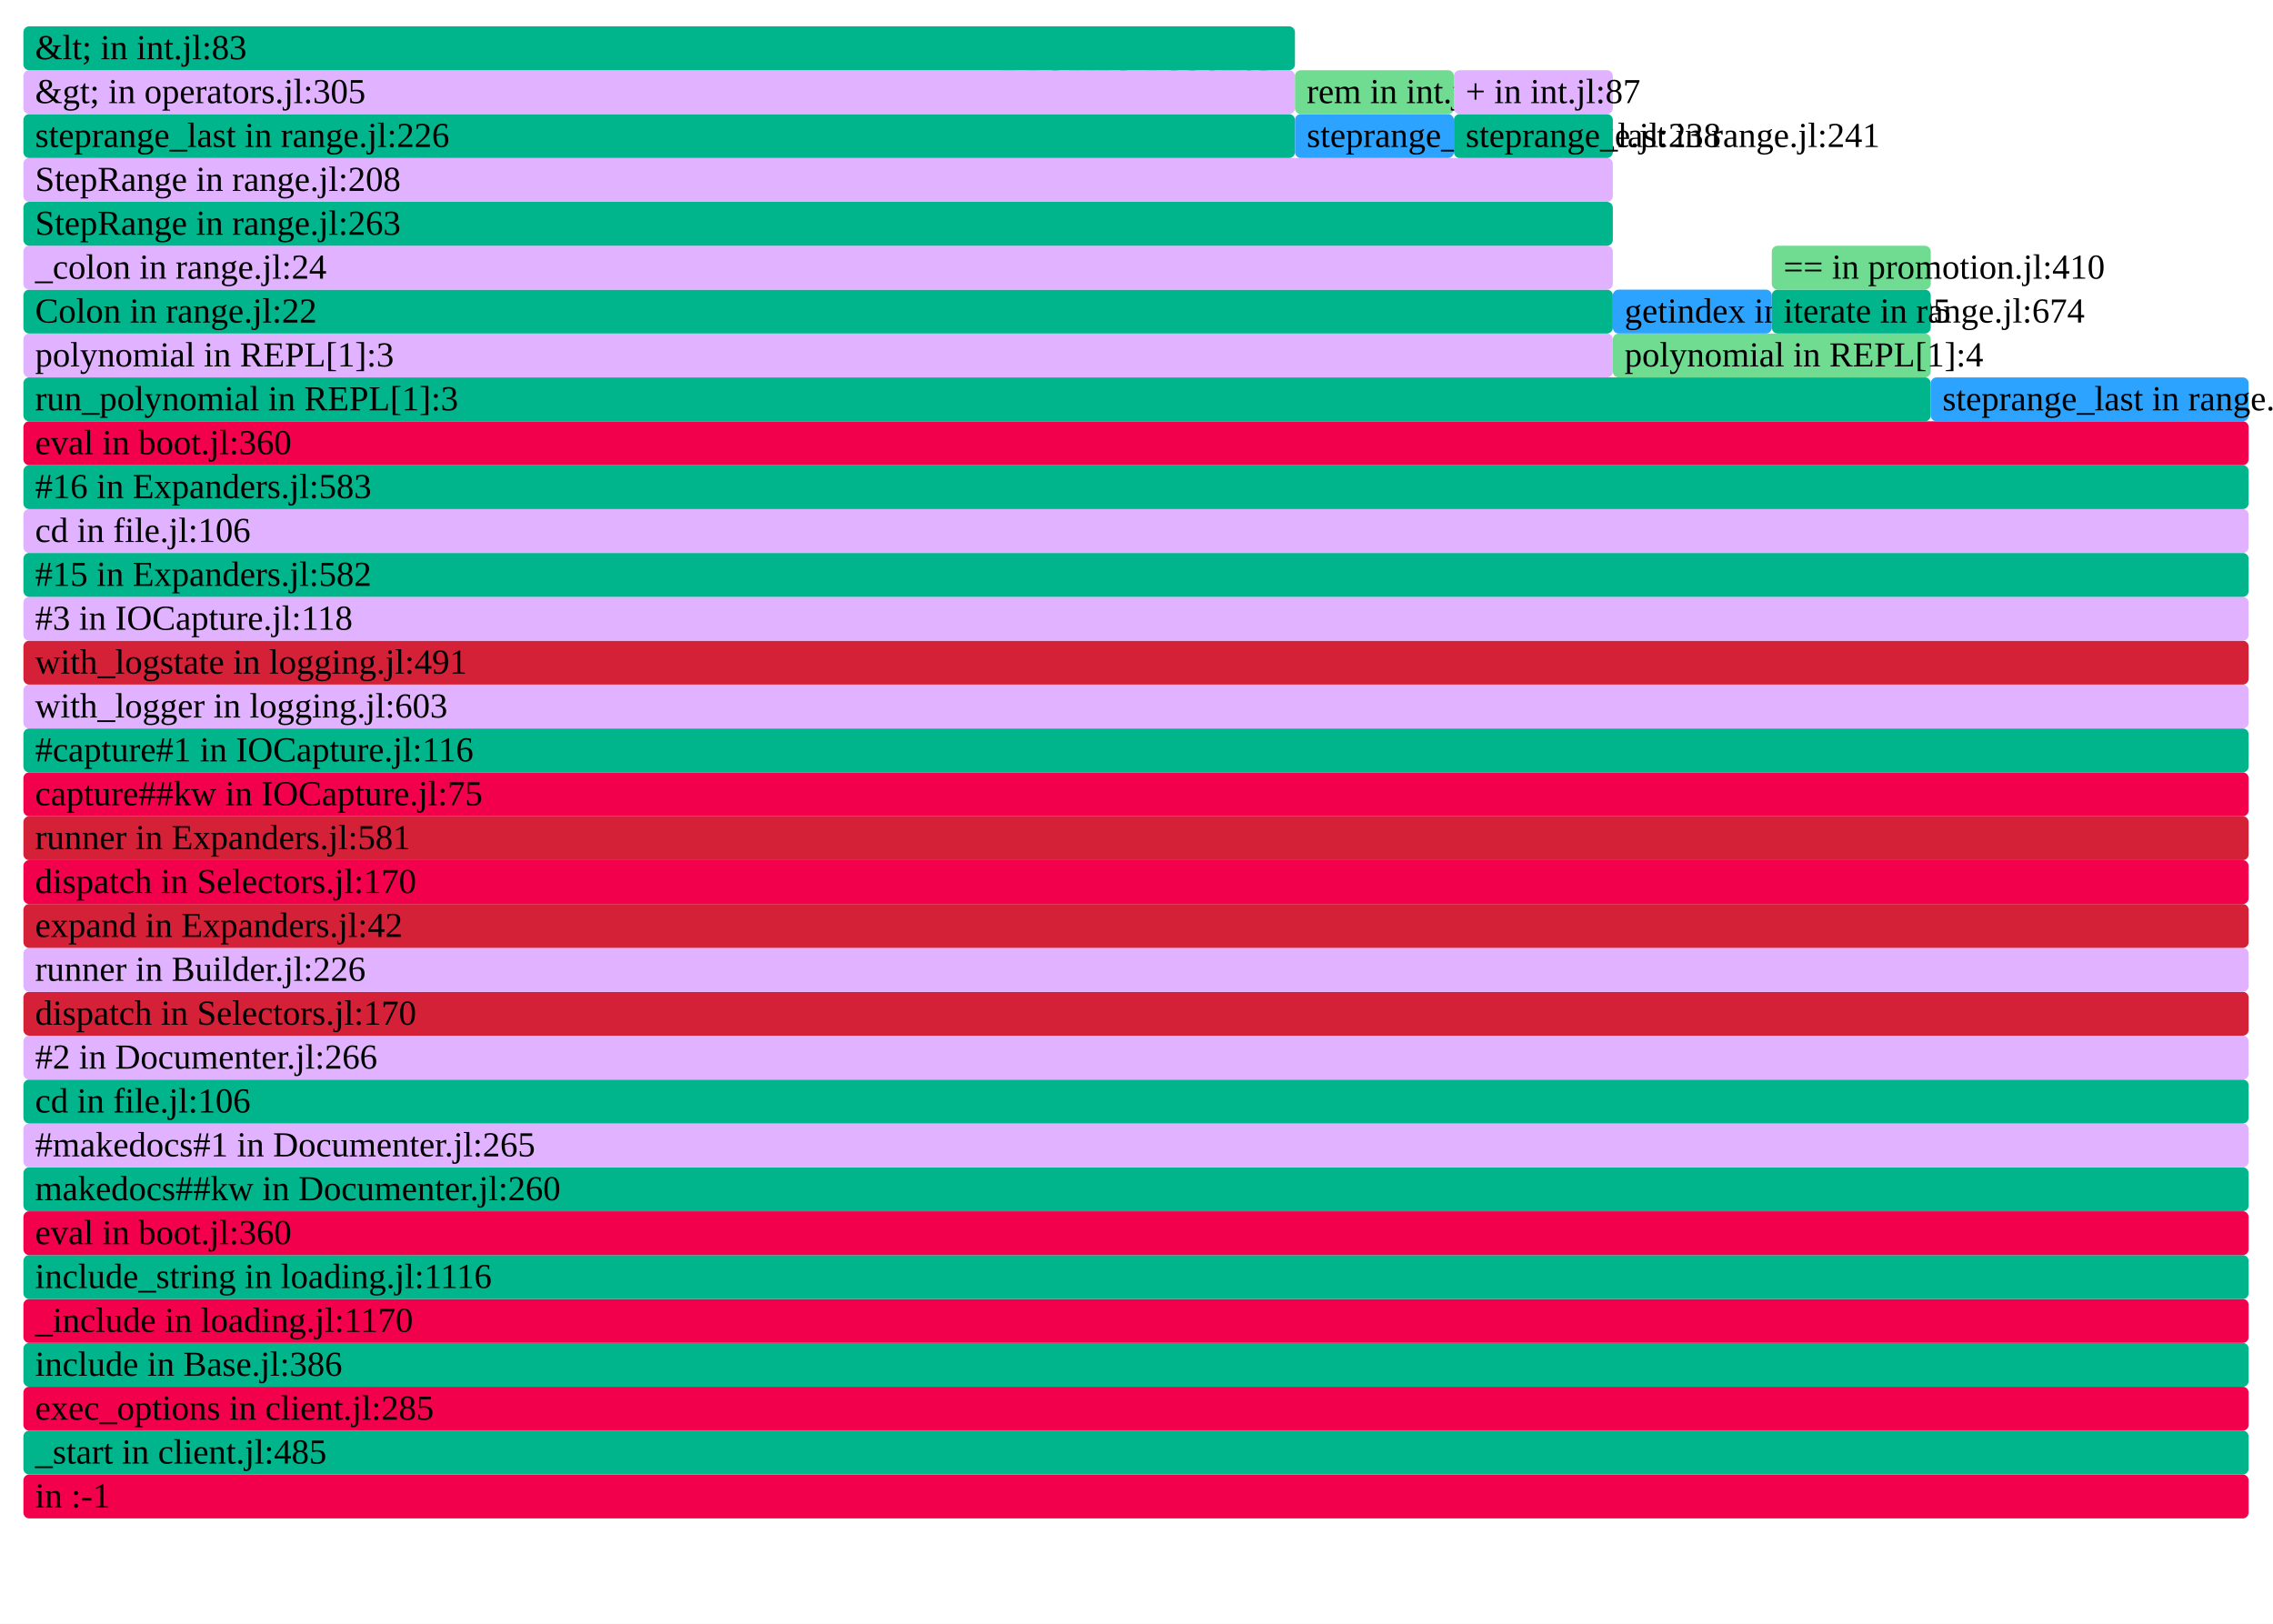
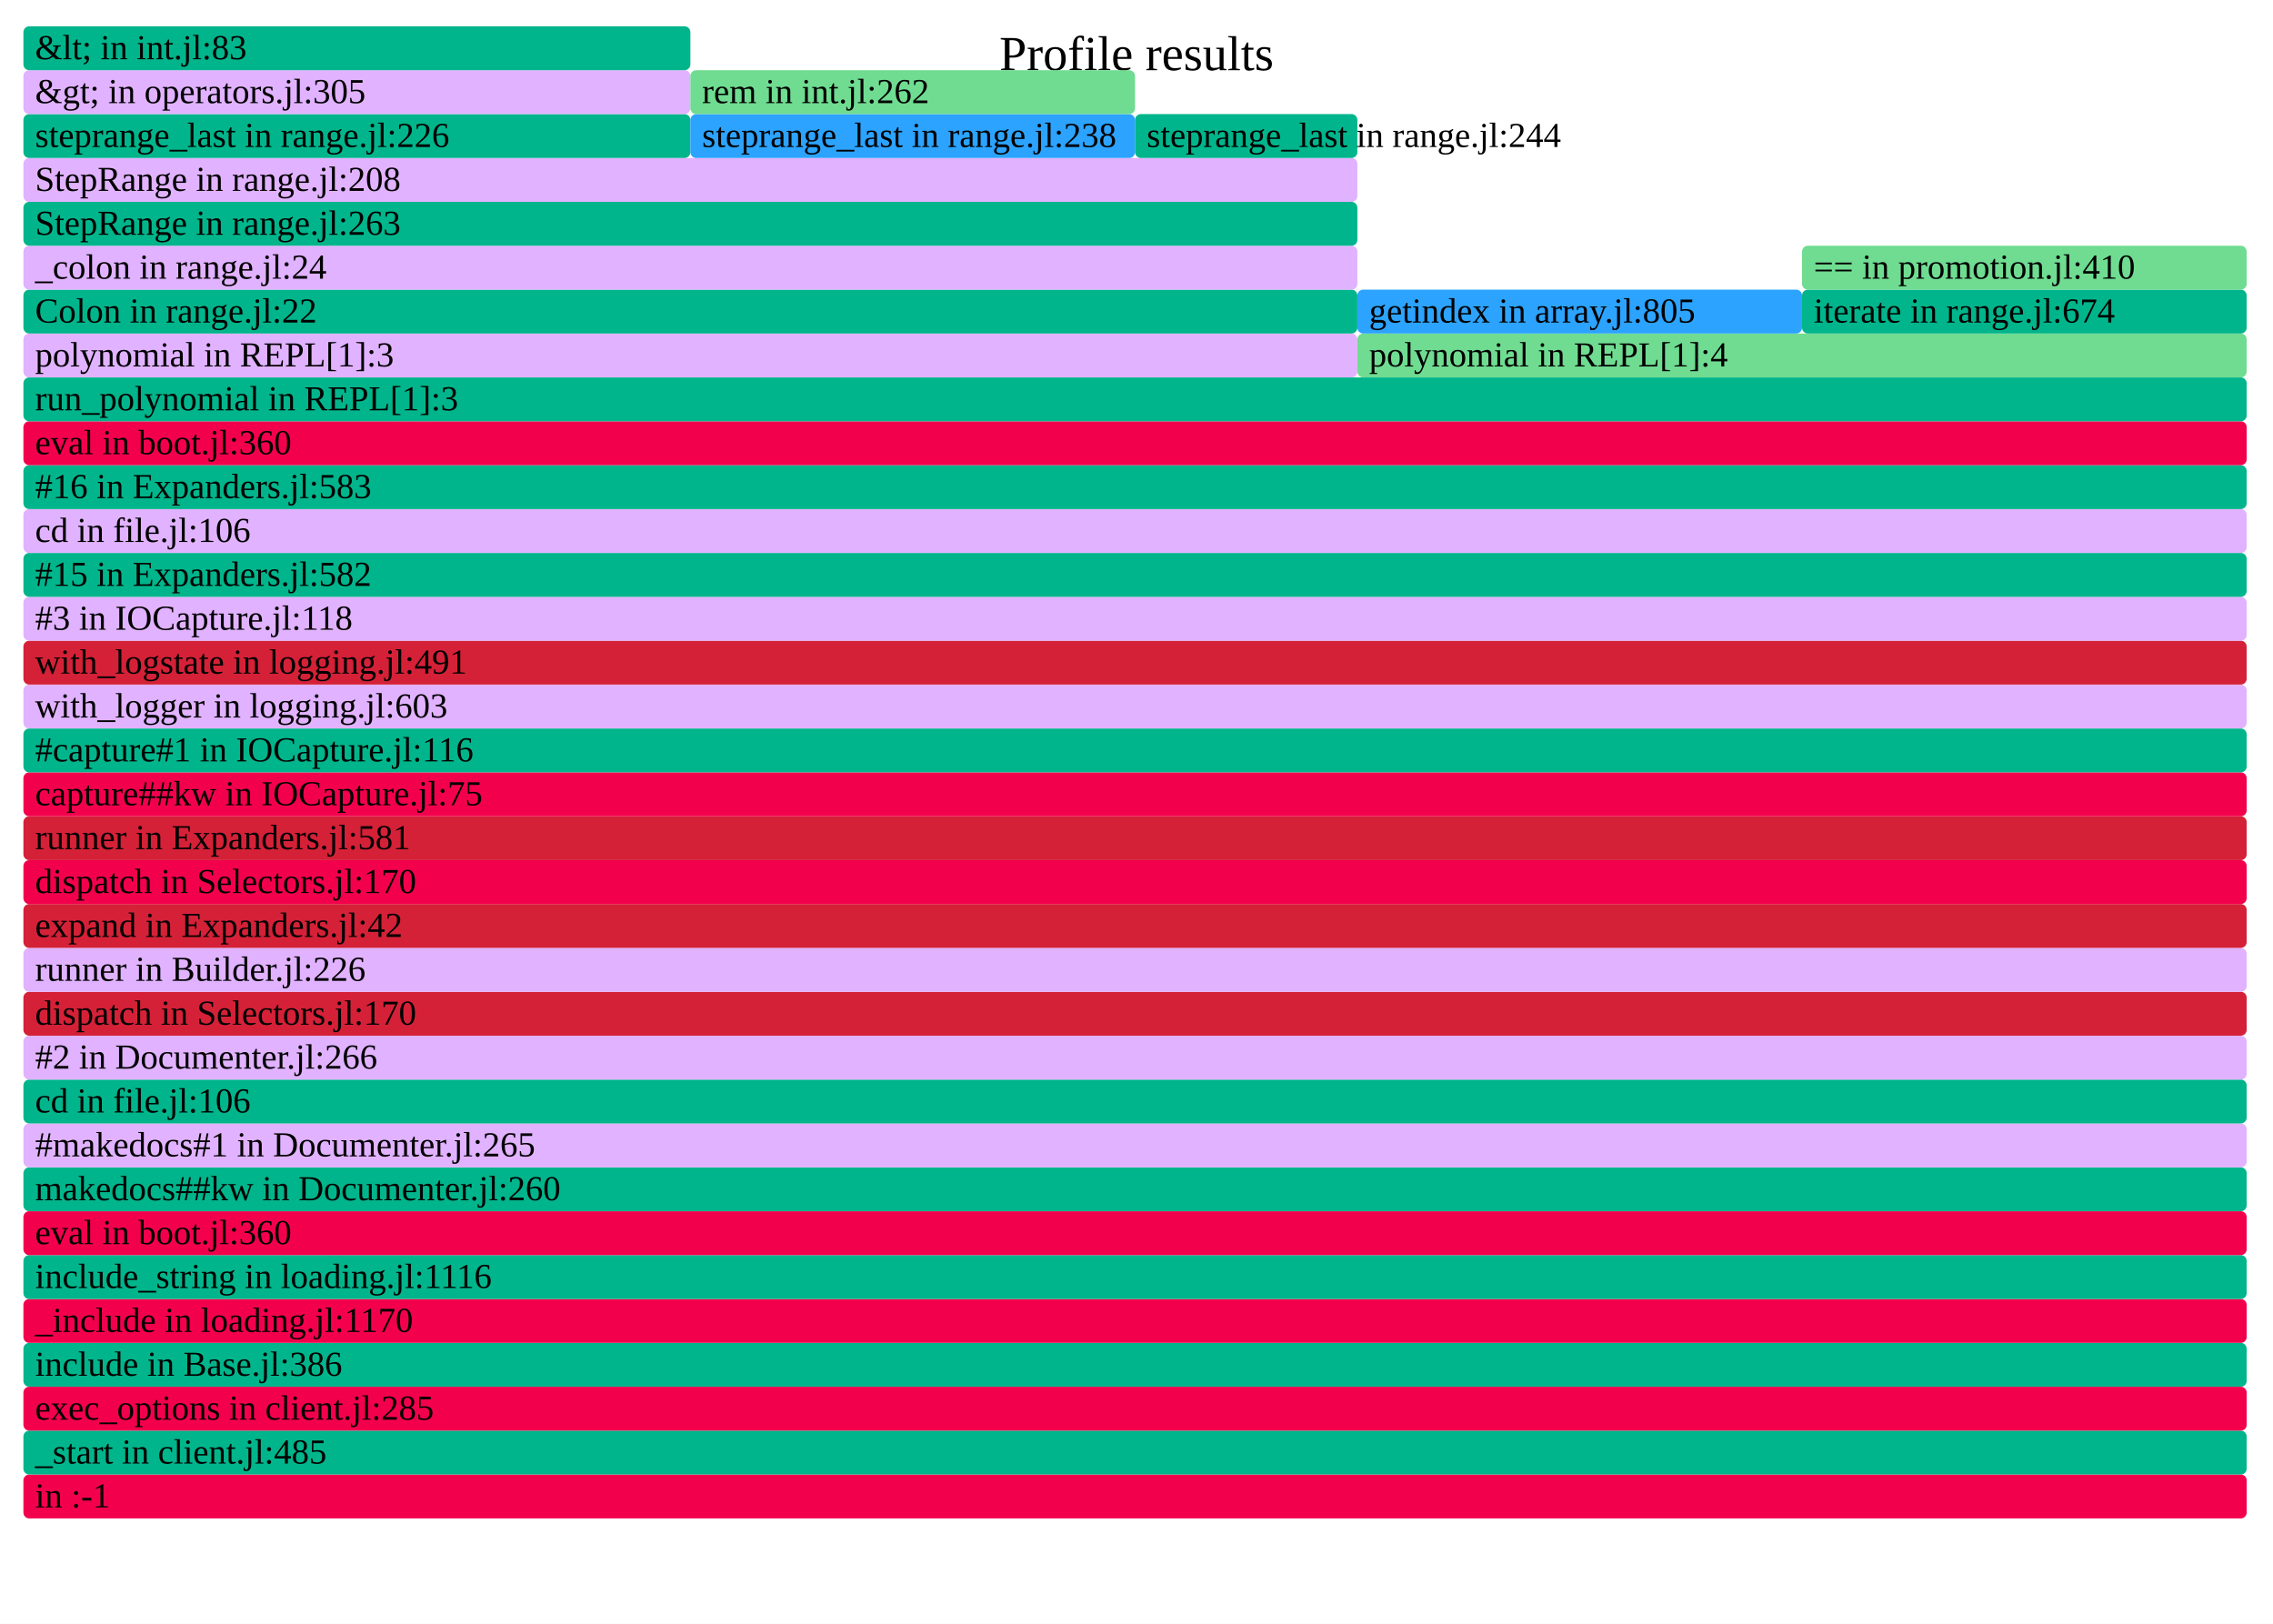
- <svg xmlns="http://www.w3.org/2000/svg" version="1.1" width="777" height="555" viewBox="0 0 777 555" id="fig-9b191369a6534dc6a10bd03b7c6f8895">
+ <svg xmlns="http://www.w3.org/2000/svg" version="1.1" width="777" height="555" viewBox="0 0 777 555" id="fig-79d2986d669649fc9a0cb8e5622c8708">
  <defs>
-     <clipPath id="fig-9b191369a6534dc6a10bd03b7c6f8895-clip">
+     <clipPath id="fig-79d2986d669649fc9a0cb8e5622c8708-clip">
      <rect x="0" y="0" width="777" height="555" />
    </clipPath>
  </defs>
  <style type="text/css">
-     #fig-9b191369a6534dc6a10bd03b7c6f8895 text {
+     #fig-79d2986d669649fc9a0cb8e5622c8708 text {
        pointer-events: none;
        font-family: inherit;
        font-size: 12px;
        fill: #000000;
    }
-     text#fig-9b191369a6534dc6a10bd03b7c6f8895-caption {
+     text#fig-79d2986d669649fc9a0cb8e5622c8708-caption {
        font-size: 16.8px;
        fill: #000000;
        text-anchor: middle;
    }
-     #fig-9b191369a6534dc6a10bd03b7c6f8895-bg {
+     #fig-79d2986d669649fc9a0cb8e5622c8708-bg {
        fill: #FFFFFF;
    }
-     #fig-9b191369a6534dc6a10bd03b7c6f8895-viewport rect, #fig-9b191369a6534dc6a10bd03b7c6f8895-viewport path {
+     #fig-79d2986d669649fc9a0cb8e5622c8708-viewport rect, #fig-79d2986d669649fc9a0cb8e5622c8708-viewport path {
        vector-effect: non-scaling-stroke;
        fill-opacity: 1;
    }
-     #fig-9b191369a6534dc6a10bd03b7c6f8895-viewport text {
+     #fig-79d2986d669649fc9a0cb8e5622c8708-viewport text {
        stroke: #000000;
        stroke-width: 0;
        stroke-opacity: 0.35;
    }
-     #fig-9b191369a6534dc6a10bd03b7c6f8895-viewport rect:hover, #fig-9b191369a6534dc6a10bd03b7c6f8895-viewport path:hover {
+     #fig-79d2986d669649fc9a0cb8e5622c8708-viewport rect:hover, #fig-79d2986d669649fc9a0cb8e5622c8708-viewport path:hover {
        fill-opacity: 0.75;
        stroke: #000000;
        stroke-width: 0.5;
    }
-     #fig-9b191369a6534dc6a10bd03b7c6f8895-viewport + rect {
+     #fig-79d2986d669649fc9a0cb8e5622c8708-viewport + rect {
        fill: #FFFFFF;
        opacity: 0.8;
    }
-     text#fig-9b191369a6534dc6a10bd03b7c6f8895-details{
+     text#fig-79d2986d669649fc9a0cb8e5622c8708-details{
        fill: #000000;
    }
</style>
-   <g id="fig-9b191369a6534dc6a10bd03b7c6f8895-frame" clip-path="url(#fig-9b191369a6534dc6a10bd03b7c6f8895-clip)">
-     <rect id="fig-9b191369a6534dc6a10bd03b7c6f8895-bg" x="0" y="0" width="777" height="555" />
-     <text id="fig-9b191369a6534dc6a10bd03b7c6f8895-caption" x="388.5" y="24">Profile results</text>
-     <g id="fig-9b191369a6534dc6a10bd03b7c6f8895-viewport" transform="scale(1)">
-       <rect x="8" y="504" width="760.67" height="15" rx="2" fill="#F3004D" data-dinfo="" />
+   <g id="fig-79d2986d669649fc9a0cb8e5622c8708-frame" clip-path="url(#fig-79d2986d669649fc9a0cb8e5622c8708-clip)">
+     <rect id="fig-79d2986d669649fc9a0cb8e5622c8708-bg" x="0" y="0" width="777" height="555" />
+     <text id="fig-79d2986d669649fc9a0cb8e5622c8708-caption" x="388.5" y="24">Profile results</text>
+     <g id="fig-79d2986d669649fc9a0cb8e5622c8708-viewport" transform="scale(1)">
+       <rect x="8" y="504" width="760" height="15" rx="2" fill="#F3004D" data-dinfo="" />
      <text x="8" dx="4" y="515.25"> in :-1</text>
-       <rect x="8" y="489" width="760.67" height="15" rx="2" fill="#00B58B" data-dinfo="./" />
+       <rect x="8" y="489" width="760" height="15" rx="2" fill="#00B58B" data-dinfo="./" />
      <text x="8" dx="4" y="500.25">_start in client.jl:485</text>
-       <rect x="8" y="474" width="760.67" height="15" rx="2" fill="#F3004D" data-dinfo="./" />
+       <rect x="8" y="474" width="760" height="15" rx="2" fill="#F3004D" data-dinfo="./" />
      <text x="8" dx="4" y="485.25">exec_options in client.jl:285</text>
-       <rect x="8" y="459" width="760.67" height="15" rx="2" fill="#00B58B" data-dinfo="./" />
+       <rect x="8" y="459" width="760" height="15" rx="2" fill="#00B58B" data-dinfo="./" />
      <text x="8" dx="4" y="470.25">include in Base.jl:386</text>
-       <rect x="8" y="444" width="760.67" height="15" rx="2" fill="#F3004D" data-dinfo="./" />
+       <rect x="8" y="444" width="760" height="15" rx="2" fill="#F3004D" data-dinfo="./" />
      <text x="8" dx="4" y="455.25">_include in loading.jl:1170</text>
-       <rect x="8" y="429" width="760.67" height="15" rx="2" fill="#00B58B" data-dinfo="./" />
+       <rect x="8" y="429" width="760" height="15" rx="2" fill="#00B58B" data-dinfo="./" />
      <text x="8" dx="4" y="440.25">include_string in loading.jl:1116</text>
-       <rect x="8" y="414" width="760.67" height="15" rx="2" fill="#F3004D" data-dinfo="./" />
+       <rect x="8" y="414" width="760" height="15" rx="2" fill="#F3004D" data-dinfo="./" />
      <text x="8" dx="4" y="425.25">eval in boot.jl:360</text>
-       <rect x="8" y="399" width="760.67" height="15" rx="2" fill="#00B58B" data-dinfo="/home/runner/.julia/packages/Documenter/qdbx6/src/" />
+       <rect x="8" y="399" width="760" height="15" rx="2" fill="#00B58B" data-dinfo="/home/runner/.julia/packages/Documenter/qdbx6/src/" />
      <text x="8" dx="4" y="410.25">makedocs##kw in Documenter.jl:260</text>
-       <rect x="8" y="384" width="760.67" height="15" rx="2" fill="#E1B2FF" data-dinfo="/home/runner/.julia/packages/Documenter/qdbx6/src/" />
+       <rect x="8" y="384" width="760" height="15" rx="2" fill="#E1B2FF" data-dinfo="/home/runner/.julia/packages/Documenter/qdbx6/src/" />
      <text x="8" dx="4" y="395.25">#makedocs#1 in Documenter.jl:265</text>
-       <rect x="8" y="369" width="760.67" height="15" rx="2" fill="#00B58B" data-dinfo="./" />
+       <rect x="8" y="369" width="760" height="15" rx="2" fill="#00B58B" data-dinfo="./" />
      <text x="8" dx="4" y="380.25">cd in file.jl:106</text>
-       <rect x="8" y="354" width="760.67" height="15" rx="2" fill="#E1B2FF" data-dinfo="/home/runner/.julia/packages/Documenter/qdbx6/src/" />
+       <rect x="8" y="354" width="760" height="15" rx="2" fill="#E1B2FF" data-dinfo="/home/runner/.julia/packages/Documenter/qdbx6/src/" />
      <text x="8" dx="4" y="365.25">#2 in Documenter.jl:266</text>
-       <rect x="8" y="339" width="760.67" height="15" rx="2" fill="#D42137" data-dinfo="/home/runner/.julia/packages/Documenter/qdbx6/src/Utilities/" />
+       <rect x="8" y="339" width="760" height="15" rx="2" fill="#D42137" data-dinfo="/home/runner/.julia/packages/Documenter/qdbx6/src/Utilities/" />
      <text x="8" dx="4" y="350.25">dispatch in Selectors.jl:170</text>
-       <rect x="8" y="324" width="760.67" height="15" rx="2" fill="#E1B2FF" data-dinfo="/home/runner/.julia/packages/Documenter/qdbx6/src/" />
+       <rect x="8" y="324" width="760" height="15" rx="2" fill="#E1B2FF" data-dinfo="/home/runner/.julia/packages/Documenter/qdbx6/src/" />
      <text x="8" dx="4" y="335.25">runner in Builder.jl:226</text>
-       <rect x="8" y="309" width="760.67" height="15" rx="2" fill="#D42137" data-dinfo="/home/runner/.julia/packages/Documenter/qdbx6/src/" />
+       <rect x="8" y="309" width="760" height="15" rx="2" fill="#D42137" data-dinfo="/home/runner/.julia/packages/Documenter/qdbx6/src/" />
      <text x="8" dx="4" y="320.25">expand in Expanders.jl:42</text>
-       <rect x="8" y="294" width="760.67" height="15" rx="2" fill="#F3004D" data-dinfo="/home/runner/.julia/packages/Documenter/qdbx6/src/Utilities/" />
+       <rect x="8" y="294" width="760" height="15" rx="2" fill="#F3004D" data-dinfo="/home/runner/.julia/packages/Documenter/qdbx6/src/Utilities/" />
      <text x="8" dx="4" y="305.25">dispatch in Selectors.jl:170</text>
-       <rect x="8" y="279" width="760.67" height="15" rx="2" fill="#D42137" data-dinfo="/home/runner/.julia/packages/Documenter/qdbx6/src/" />
+       <rect x="8" y="279" width="760" height="15" rx="2" fill="#D42137" data-dinfo="/home/runner/.julia/packages/Documenter/qdbx6/src/" />
      <text x="8" dx="4" y="290.25">runner in Expanders.jl:581</text>
-       <rect x="8" y="264" width="760.67" height="15" rx="2" fill="#F3004D" data-dinfo="/home/runner/.julia/packages/IOCapture/sXY71/src/" />
+       <rect x="8" y="264" width="760" height="15" rx="2" fill="#F3004D" data-dinfo="/home/runner/.julia/packages/IOCapture/sXY71/src/" />
      <text x="8" dx="4" y="275.25">capture##kw in IOCapture.jl:75</text>
-       <rect x="8" y="249" width="760.67" height="15" rx="2" fill="#00B58B" data-dinfo="/home/runner/.julia/packages/IOCapture/sXY71/src/" />
+       <rect x="8" y="249" width="760" height="15" rx="2" fill="#00B58B" data-dinfo="/home/runner/.julia/packages/IOCapture/sXY71/src/" />
      <text x="8" dx="4" y="260.25">#capture#1 in IOCapture.jl:116</text>
-       <rect x="8" y="234" width="760.67" height="15" rx="2" fill="#E1B2FF" data-dinfo="./" />
+       <rect x="8" y="234" width="760" height="15" rx="2" fill="#E1B2FF" data-dinfo="./" />
      <text x="8" dx="4" y="245.25">with_logger in logging.jl:603</text>
-       <rect x="8" y="219" width="760.67" height="15" rx="2" fill="#D42137" data-dinfo="./" />
+       <rect x="8" y="219" width="760" height="15" rx="2" fill="#D42137" data-dinfo="./" />
      <text x="8" dx="4" y="230.25">with_logstate in logging.jl:491</text>
-       <rect x="8" y="204" width="760.67" height="15" rx="2" fill="#E1B2FF" data-dinfo="/home/runner/.julia/packages/IOCapture/sXY71/src/" />
+       <rect x="8" y="204" width="760" height="15" rx="2" fill="#E1B2FF" data-dinfo="/home/runner/.julia/packages/IOCapture/sXY71/src/" />
      <text x="8" dx="4" y="215.25">#3 in IOCapture.jl:118</text>
-       <rect x="8" y="189" width="760.67" height="15" rx="2" fill="#00B58B" data-dinfo="/home/runner/.julia/packages/Documenter/qdbx6/src/" />
+       <rect x="8" y="189" width="760" height="15" rx="2" fill="#00B58B" data-dinfo="/home/runner/.julia/packages/Documenter/qdbx6/src/" />
      <text x="8" dx="4" y="200.25">#15 in Expanders.jl:582</text>
-       <rect x="8" y="174" width="760.67" height="15" rx="2" fill="#E1B2FF" data-dinfo="./" />
+       <rect x="8" y="174" width="760" height="15" rx="2" fill="#E1B2FF" data-dinfo="./" />
      <text x="8" dx="4" y="185.25">cd in file.jl:106</text>
-       <rect x="8" y="159" width="760.67" height="15" rx="2" fill="#00B58B" data-dinfo="/home/runner/.julia/packages/Documenter/qdbx6/src/" />
+       <rect x="8" y="159" width="760" height="15" rx="2" fill="#00B58B" data-dinfo="/home/runner/.julia/packages/Documenter/qdbx6/src/" />
      <text x="8" dx="4" y="170.25">#16 in Expanders.jl:583</text>
-       <rect x="8" y="144" width="760.67" height="15" rx="2" fill="#F3004D" data-dinfo="./" />
+       <rect x="8" y="144" width="760" height="15" rx="2" fill="#F3004D" data-dinfo="./" />
      <text x="8" dx="4" y="155.25">eval in boot.jl:360</text>
-       <rect x="8" y="129" width="652" height="15" rx="2" fill="#00B58B" data-dinfo="./" />
+       <rect x="8" y="129" width="760" height="15" rx="2" fill="#00B58B" data-dinfo="./" />
      <text x="8" dx="4" y="140.25">run_polynomial in REPL[1]:3</text>
-       <rect x="8" y="114" width="543.33" height="15" rx="2" fill="#E1B2FF" data-dinfo="./" />
+       <rect x="8" y="114" width="456" height="15" rx="2" fill="#E1B2FF" data-dinfo="./" />
      <text x="8" dx="4" y="125.25">polynomial in REPL[1]:3</text>
-       <rect x="8" y="99" width="543.33" height="15" rx="2" fill="#00B58B" data-dinfo="./" />
+       <rect x="8" y="99" width="456" height="15" rx="2" fill="#00B58B" data-dinfo="./" />
      <text x="8" dx="4" y="110.25">Colon in range.jl:22</text>
-       <rect x="8" y="84" width="543.33" height="15" rx="2" fill="#E1B2FF" data-dinfo="./" />
+       <rect x="8" y="84" width="456" height="15" rx="2" fill="#E1B2FF" data-dinfo="./" />
      <text x="8" dx="4" y="95.25">_colon in range.jl:24</text>
-       <rect x="8" y="69" width="543.33" height="15" rx="2" fill="#00B58B" data-dinfo="./" />
+       <rect x="8" y="69" width="456" height="15" rx="2" fill="#00B58B" data-dinfo="./" />
      <text x="8" dx="4" y="80.25">StepRange in range.jl:263</text>
-       <rect x="8" y="54" width="543.33" height="15" rx="2" fill="#E1B2FF" data-dinfo="./" />
+       <rect x="8" y="54" width="456" height="15" rx="2" fill="#E1B2FF" data-dinfo="./" />
      <text x="8" dx="4" y="65.25">StepRange in range.jl:208</text>
-       <rect x="8" y="39" width="434.67" height="15" rx="2" fill="#00B58B" data-dinfo="./" />
+       <rect x="8" y="39" width="228" height="15" rx="2" fill="#00B58B" data-dinfo="./" />
      <text x="8" dx="4" y="50.25">steprange_last in range.jl:226</text>
-       <rect x="8" y="24" width="434.67" height="15" rx="2" fill="#E1B2FF" data-dinfo="./" />
+       <rect x="8" y="24" width="228" height="15" rx="2" fill="#E1B2FF" data-dinfo="./" />
      <text x="8" dx="4" y="35.25">&amp;gt; in operators.jl:305</text>
-       <rect x="8" y="9" width="434.67" height="15" rx="2" fill="#00B58B" data-dinfo="./" />
+       <rect x="8" y="9" width="228" height="15" rx="2" fill="#00B58B" data-dinfo="./" />
      <text x="8" dx="4" y="20.25">&amp;lt; in int.jl:83</text>
-       <rect x="442.67" y="39" width="54.33" height="15" rx="2" fill="#2CA3FF" data-dinfo="./" />
-       <text x="442.67" dx="4" y="50.25">steprange_last in range.jl:238</text>
-       <rect x="442.67" y="24" width="54.33" height="15" rx="2" fill="#6FDC91" data-dinfo="./" />
-       <text x="442.67" dx="4" y="35.25">rem in int.jl:262</text>
-       <rect x="497" y="39" width="54.33" height="15" rx="2" fill="#00B58B" data-dinfo="./" />
-       <text x="497" dx="4" y="50.25">steprange_last in range.jl:241</text>
-       <rect x="497" y="24" width="54.33" height="15" rx="2" fill="#E1B2FF" data-dinfo="./" />
-       <text x="497" dx="4" y="35.25">+ in int.jl:87</text>
-       <rect x="551.33" y="114" width="108.67" height="15" rx="2" fill="#6FDC91" data-dinfo="./" />
-       <text x="551.33" dx="4" y="125.25">polynomial in REPL[1]:4</text>
-       <rect x="551.33" y="99" width="54.34" height="15" rx="2" fill="#2CA3FF" data-dinfo="./" />
-       <text x="551.33" dx="4" y="110.25">getindex in array.jl:805</text>
-       <rect x="605.67" y="99" width="54.33" height="15" rx="2" fill="#00B58B" data-dinfo="./" />
-       <text x="605.67" dx="4" y="110.25">iterate in range.jl:674</text>
-       <rect x="605.67" y="84" width="54.33" height="15" rx="2" fill="#6FDC91" data-dinfo="./" />
-       <text x="605.67" dx="4" y="95.25">== in promotion.jl:410</text>
-       <rect x="660" y="129" width="108.67" height="15" rx="2" fill="#2CA3FF" data-dinfo="./" />
-       <text x="660" dx="4" y="140.25">steprange_last in range.jl:213</text>
+       <rect x="236" y="39" width="152" height="15" rx="2" fill="#2CA3FF" data-dinfo="./" />
+       <text x="236" dx="4" y="50.25">steprange_last in range.jl:238</text>
+       <rect x="236" y="24" width="152" height="15" rx="2" fill="#6FDC91" data-dinfo="./" />
+       <text x="236" dx="4" y="35.25">rem in int.jl:262</text>
+       <rect x="388" y="39" width="76" height="15" rx="2" fill="#00B58B" data-dinfo="./" />
+       <text x="388" dx="4" y="50.25">steprange_last in range.jl:244</text>
+       <rect x="464" y="114" width="304" height="15" rx="2" fill="#6FDC91" data-dinfo="./" />
+       <text x="464" dx="4" y="125.25">polynomial in REPL[1]:4</text>
+       <rect x="464" y="99" width="152" height="15" rx="2" fill="#2CA3FF" data-dinfo="./" />
+       <text x="464" dx="4" y="110.25">getindex in array.jl:805</text>
+       <rect x="616" y="99" width="152" height="15" rx="2" fill="#00B58B" data-dinfo="./" />
+       <text x="616" dx="4" y="110.25">iterate in range.jl:674</text>
+       <rect x="616" y="84" width="152" height="15" rx="2" fill="#6FDC91" data-dinfo="./" />
+       <text x="616" dx="4" y="95.25">== in promotion.jl:410</text>
    </g>
  </g>
</svg>
